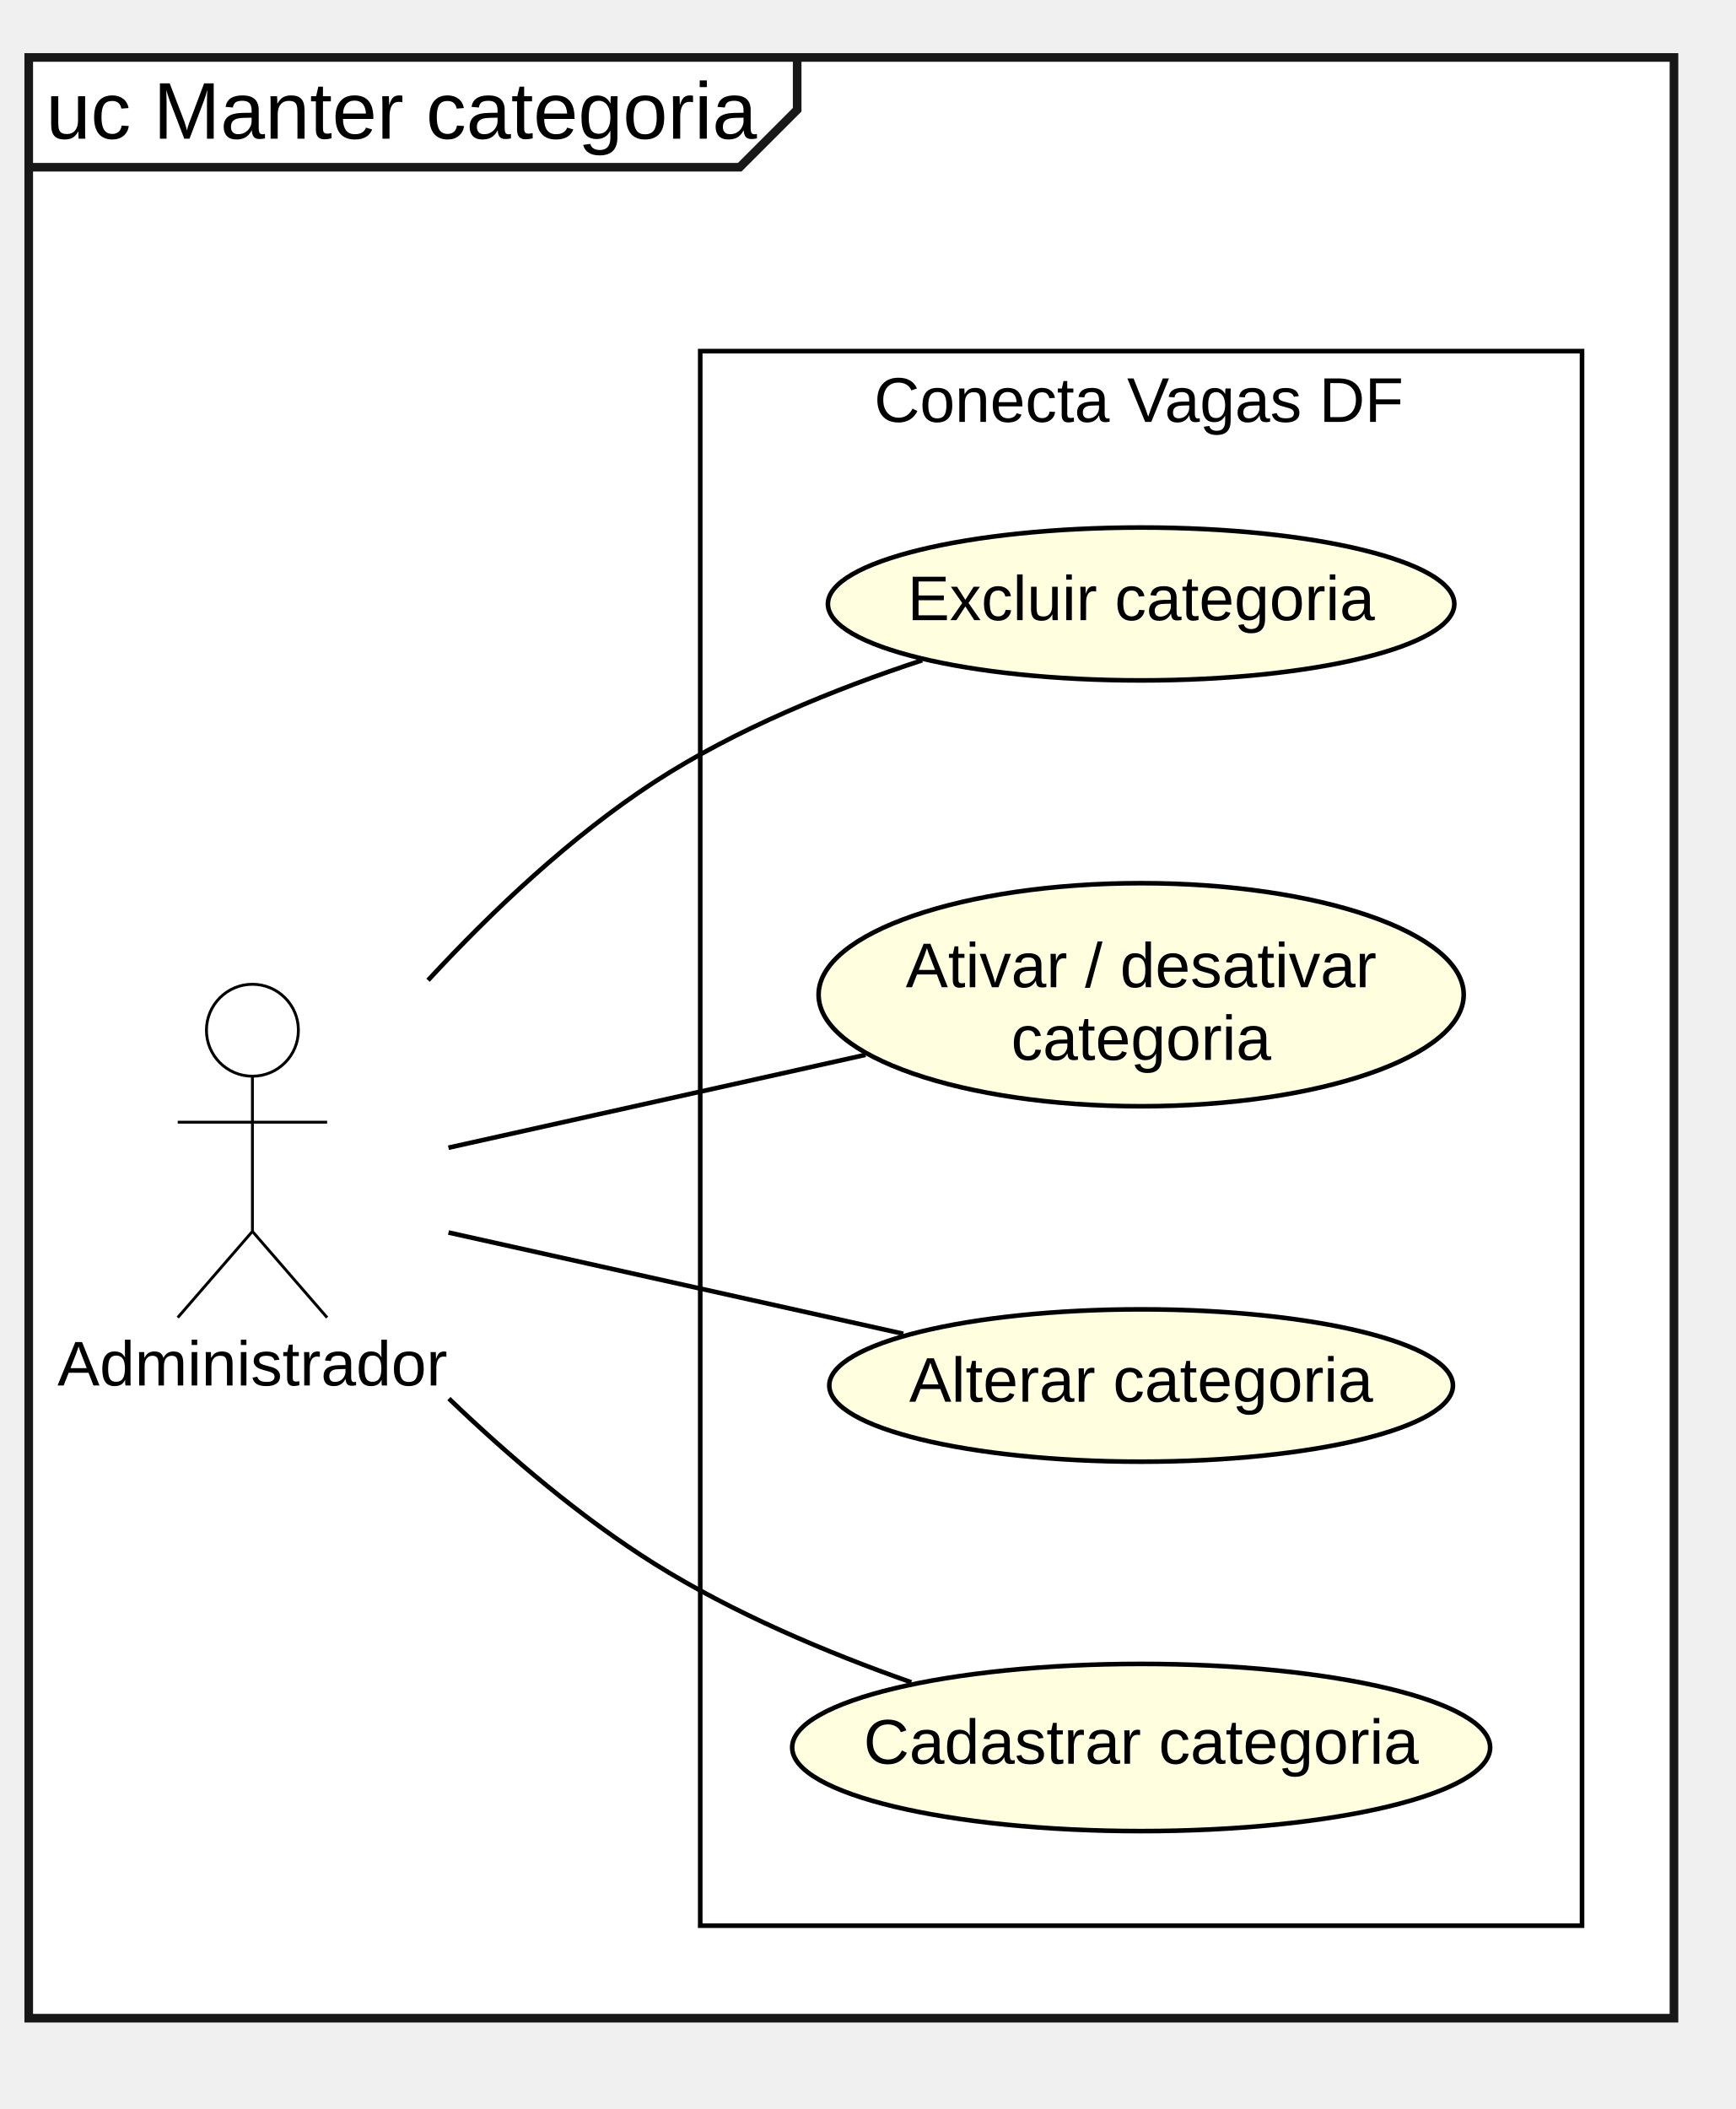
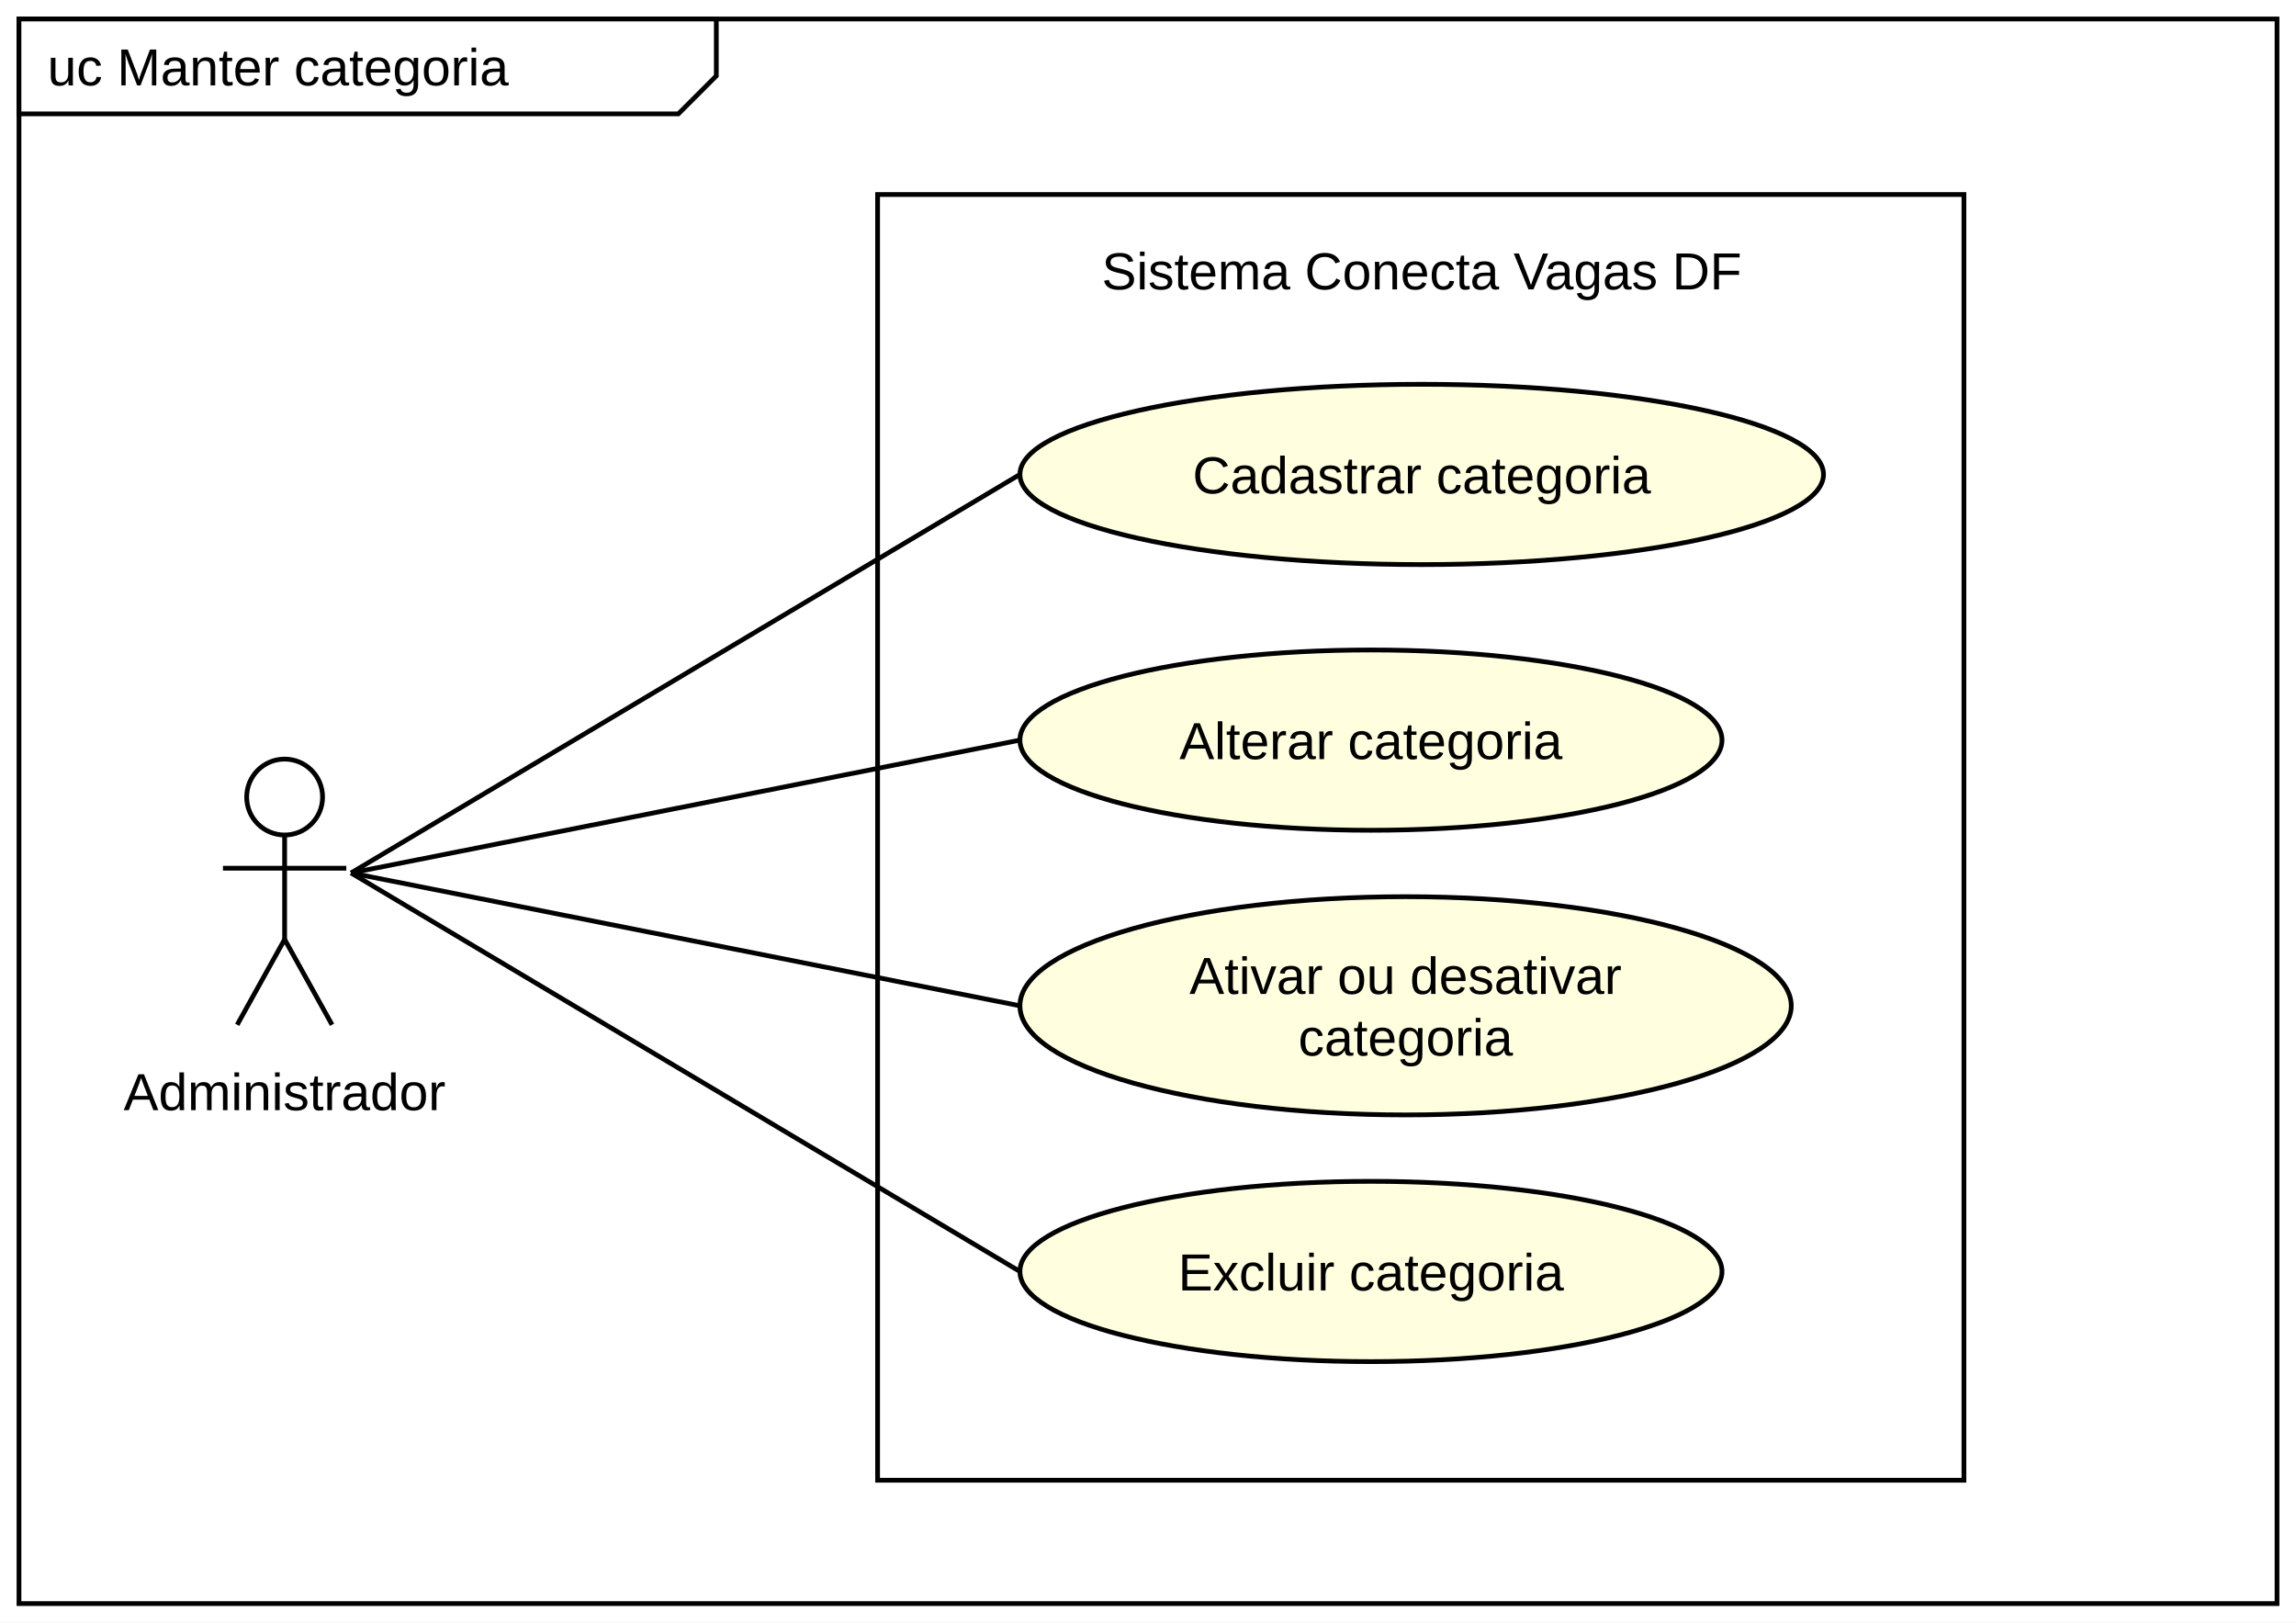
- <svg xmlns="http://www.w3.org/2000/svg" version="1.1" data-diagram-type="DESCRIPTION" style="width:302px;height:367px;background:#FFFFFF;" width="302px" height="367px" viewBox="0 0 302 367" zoomAndPan="magnify" preserveAspectRatio="none" contentStyleType="text/css">
-   <defs />
-   <g font-family="sans-serif" lengthAdjust="spacing">
-     <rect x="5" y="10" width="286.32" height="341.197" fill="#FFF" style="stroke:#181818;stroke-width:1.5;" />
-     <path d="M138.73,10 L138.73,19.099 L128.73,29.099 L5,29.099" style="stroke:#181818;stroke-width:1.5;" fill="none" />
-     <text x="8" y="24.132" fill="#000" font-size="14" textLength="123.73" font-family="Arial">uc Manter categoria</text>
-     <g class="cluster" data-qualified-name="Conecta Vagas DF" id="ent0002" data-source-line="5">
-       <rect x="121.86" y="61.099" width="153.46" height="274" fill="#FFF" style="stroke:#000;stroke-width:0.8;" />
-       <text x="152.122" y="73.417" fill="#000" font-size="11" textLength="92.936" font-family="Arial">Conecta Vagas DF</text>
-     </g>
-     <g class="entity" data-qualified-name="Conecta Vagas DF.C" id="ent0003" data-source-line="6">
-       <ellipse cx="198.593" cy="304.095" rx="60.733" ry="14.547" fill="#FFFFE0" style="stroke:#000;stroke-width:0.8;" />
-       <text x="150.291" y="306.92" fill="#000" font-size="11" textLength="96.604" font-family="Arial">Cadastrar categoria</text>
-     </g>
-     <g class="entity" data-qualified-name="Conecta Vagas DF.U" id="ent0004" data-source-line="7">
-       <ellipse cx="198.587" cy="241.102" rx="54.267" ry="13.253" fill="#FFFFE0" style="stroke:#000;stroke-width:0.8;" />
-       <text x="158.234" y="243.927" fill="#000" font-size="11" textLength="80.706" font-family="Arial">Alterar categoria</text>
-     </g>
-     <g class="entity" data-qualified-name="Conecta Vagas DF.T" id="ent0005" data-source-line="8">
-       <ellipse cx="198.594" cy="173.097" rx="56.134" ry="19.408" fill="#FFFFE0" style="stroke:#000;stroke-width:0.8;" />
-       <text x="157.634" y="171.794" fill="#000" font-size="11" textLength="81.92" font-family="Arial">Ativar / desativar</text>
-       <text x="175.968" y="184.443" fill="#000" font-size="11" textLength="45.251" font-family="Arial">categoria</text>
-     </g>
-     <g class="entity" data-qualified-name="Conecta Vagas DF.E" id="ent0006" data-source-line="9">
-       <ellipse cx="198.587" cy="105.1" rx="54.507" ry="13.301" fill="#FFFFE0" style="stroke:#000;stroke-width:0.8;" />
-       <text x="157.93" y="107.924" fill="#000" font-size="11" textLength="81.313" font-family="Arial">Excluir categoria</text>
-     </g>
-     <g class="entity" data-qualified-name="A" id="ent0001" data-source-line="4">
-       <ellipse cx="43.929" cy="179.279" rx="8" ry="8" fill="#FFF" style="stroke:#000;stroke-width:0.5;" />
-       <path d="M43.929,187.279 L43.929,214.279 M30.929,195.279 L56.929,195.279 M43.929,214.279 L30.929,229.279 M43.929,214.279 L56.929,229.279" style="stroke:#000;stroke-width:0.5;" fill="none" />
-       <text x="10" y="241.097" fill="#000" font-size="11" textLength="67.858" font-family="Arial">Administrador</text>
-     </g>
-     <g class="link" data-entity-1="ent0001" data-entity-2="ent0003" id="lnk7" data-source-line="11" data-link-type="association">
-       <path d="M78.12,243.379 C88.81,253.629 101.18,264.139 113.86,272.099 C127.57,280.699 143.96,287.599 158.59,292.749" style="stroke:#000;stroke-width:0.8;" fill="none" id="A-C" />
-     </g>
-     <g class="link" data-entity-1="ent0001" data-entity-2="ent0004" id="lnk8" data-source-line="12" data-link-type="association">
-       <path d="M78.05,214.479 C101.29,219.649 132.5,226.599 157.2,232.099" style="stroke:#000;stroke-width:0.8;" fill="none" id="A-U" />
-     </g>
-     <g class="link" data-entity-1="ent0001" data-entity-2="ent0005" id="lnk9" data-source-line="13" data-link-type="association">
-       <path d="M78.05,199.719 C99.28,194.999 127.14,188.789 150.63,183.559" style="stroke:#000;stroke-width:0.8;" fill="none" id="A-T" />
-     </g>
-     <g class="link" data-entity-1="ent0001" data-entity-2="ent0006" id="lnk10" data-source-line="14" data-link-type="association">
-       <path d="M74.49,170.579 C85.8,158.359 99.46,145.479 113.86,136.099 C128.02,126.879 145.3,119.889 160.48,114.899" style="stroke:#000;stroke-width:0.8;" fill="none" id="A-E" />
-     </g>
+ <svg xmlns="http://www.w3.org/2000/svg" width="484" height="342" viewBox="0 0 484 342">
+   <rect x="0" y="0" width="484" height="342" fill="#fff" />
+   <rect x="4" y="4" width="476" height="334" fill="none" stroke="#000" stroke-width="1" />
+   <polygon points="4,4 151,4 151,16 143,24 4,24" fill="#fff" stroke="#000" stroke-width="1" />
+   <text x="10" y="18" font-family="Arial, Helvetica, sans-serif" font-size="11" text-anchor="start">uc Manter categoria</text>
+   <rect x="185" y="41" width="229" height="271" fill="#fff" stroke="#000" stroke-width="1" />
+   <text x="299.7" y="61" font-family="Arial, Helvetica, sans-serif" font-size="11" text-anchor="middle">Sistema Conecta Vagas DF</text>
+   <line x1="74" y1="184" x2="215" y2="100" stroke="#000" stroke-width="1" />
+   <line x1="74" y1="184" x2="215" y2="156" stroke="#000" stroke-width="1" />
+   <line x1="74" y1="184" x2="215" y2="212" stroke="#000" stroke-width="1" />
+   <line x1="74" y1="184" x2="215" y2="268" stroke="#000" stroke-width="1" />
+   <ellipse cx="299.7" cy="100" rx="84.7" ry="19" fill="#FFFFE0" stroke="#000" stroke-width="1" />
+   <text x="299.7" y="104" font-family="Arial, Helvetica, sans-serif" font-size="11" text-anchor="middle">Cadastrar categoria</text>
+   <ellipse cx="289" cy="156" rx="74" ry="19" fill="#FFFFE0" stroke="#000" stroke-width="1" />
+   <text x="289" y="160" font-family="Arial, Helvetica, sans-serif" font-size="11" text-anchor="middle">Alterar categoria</text>
+   <ellipse cx="296.3" cy="212" rx="81.3" ry="23" fill="#FFFFE0" stroke="#000" stroke-width="1" />
+   <text x="296.3" y="209.5" font-family="Arial, Helvetica, sans-serif" font-size="11" text-anchor="middle">Ativar ou desativar</text>
+   <text x="296.3" y="222.5" font-family="Arial, Helvetica, sans-serif" font-size="11" text-anchor="middle">categoria</text>
+   <ellipse cx="289" cy="268" rx="74" ry="19" fill="#FFFFE0" stroke="#000" stroke-width="1" />
+   <text x="289" y="272" font-family="Arial, Helvetica, sans-serif" font-size="11" text-anchor="middle">Excluir categoria</text>
+   <g stroke="#000" stroke-width="1" fill="none">
+     <circle cx="60" cy="168" r="8" fill="#fff" />
+     <line x1="60" y1="176" x2="60" y2="198" />
+     <line x1="47" y1="183" x2="73" y2="183" />
+     <line x1="60" y1="198" x2="50" y2="216" />
+     <line x1="60" y1="198" x2="70" y2="216" />
  </g>
+   <text x="60" y="234" font-family="Arial, Helvetica, sans-serif" font-size="11" text-anchor="middle">Administrador</text>
</svg>
